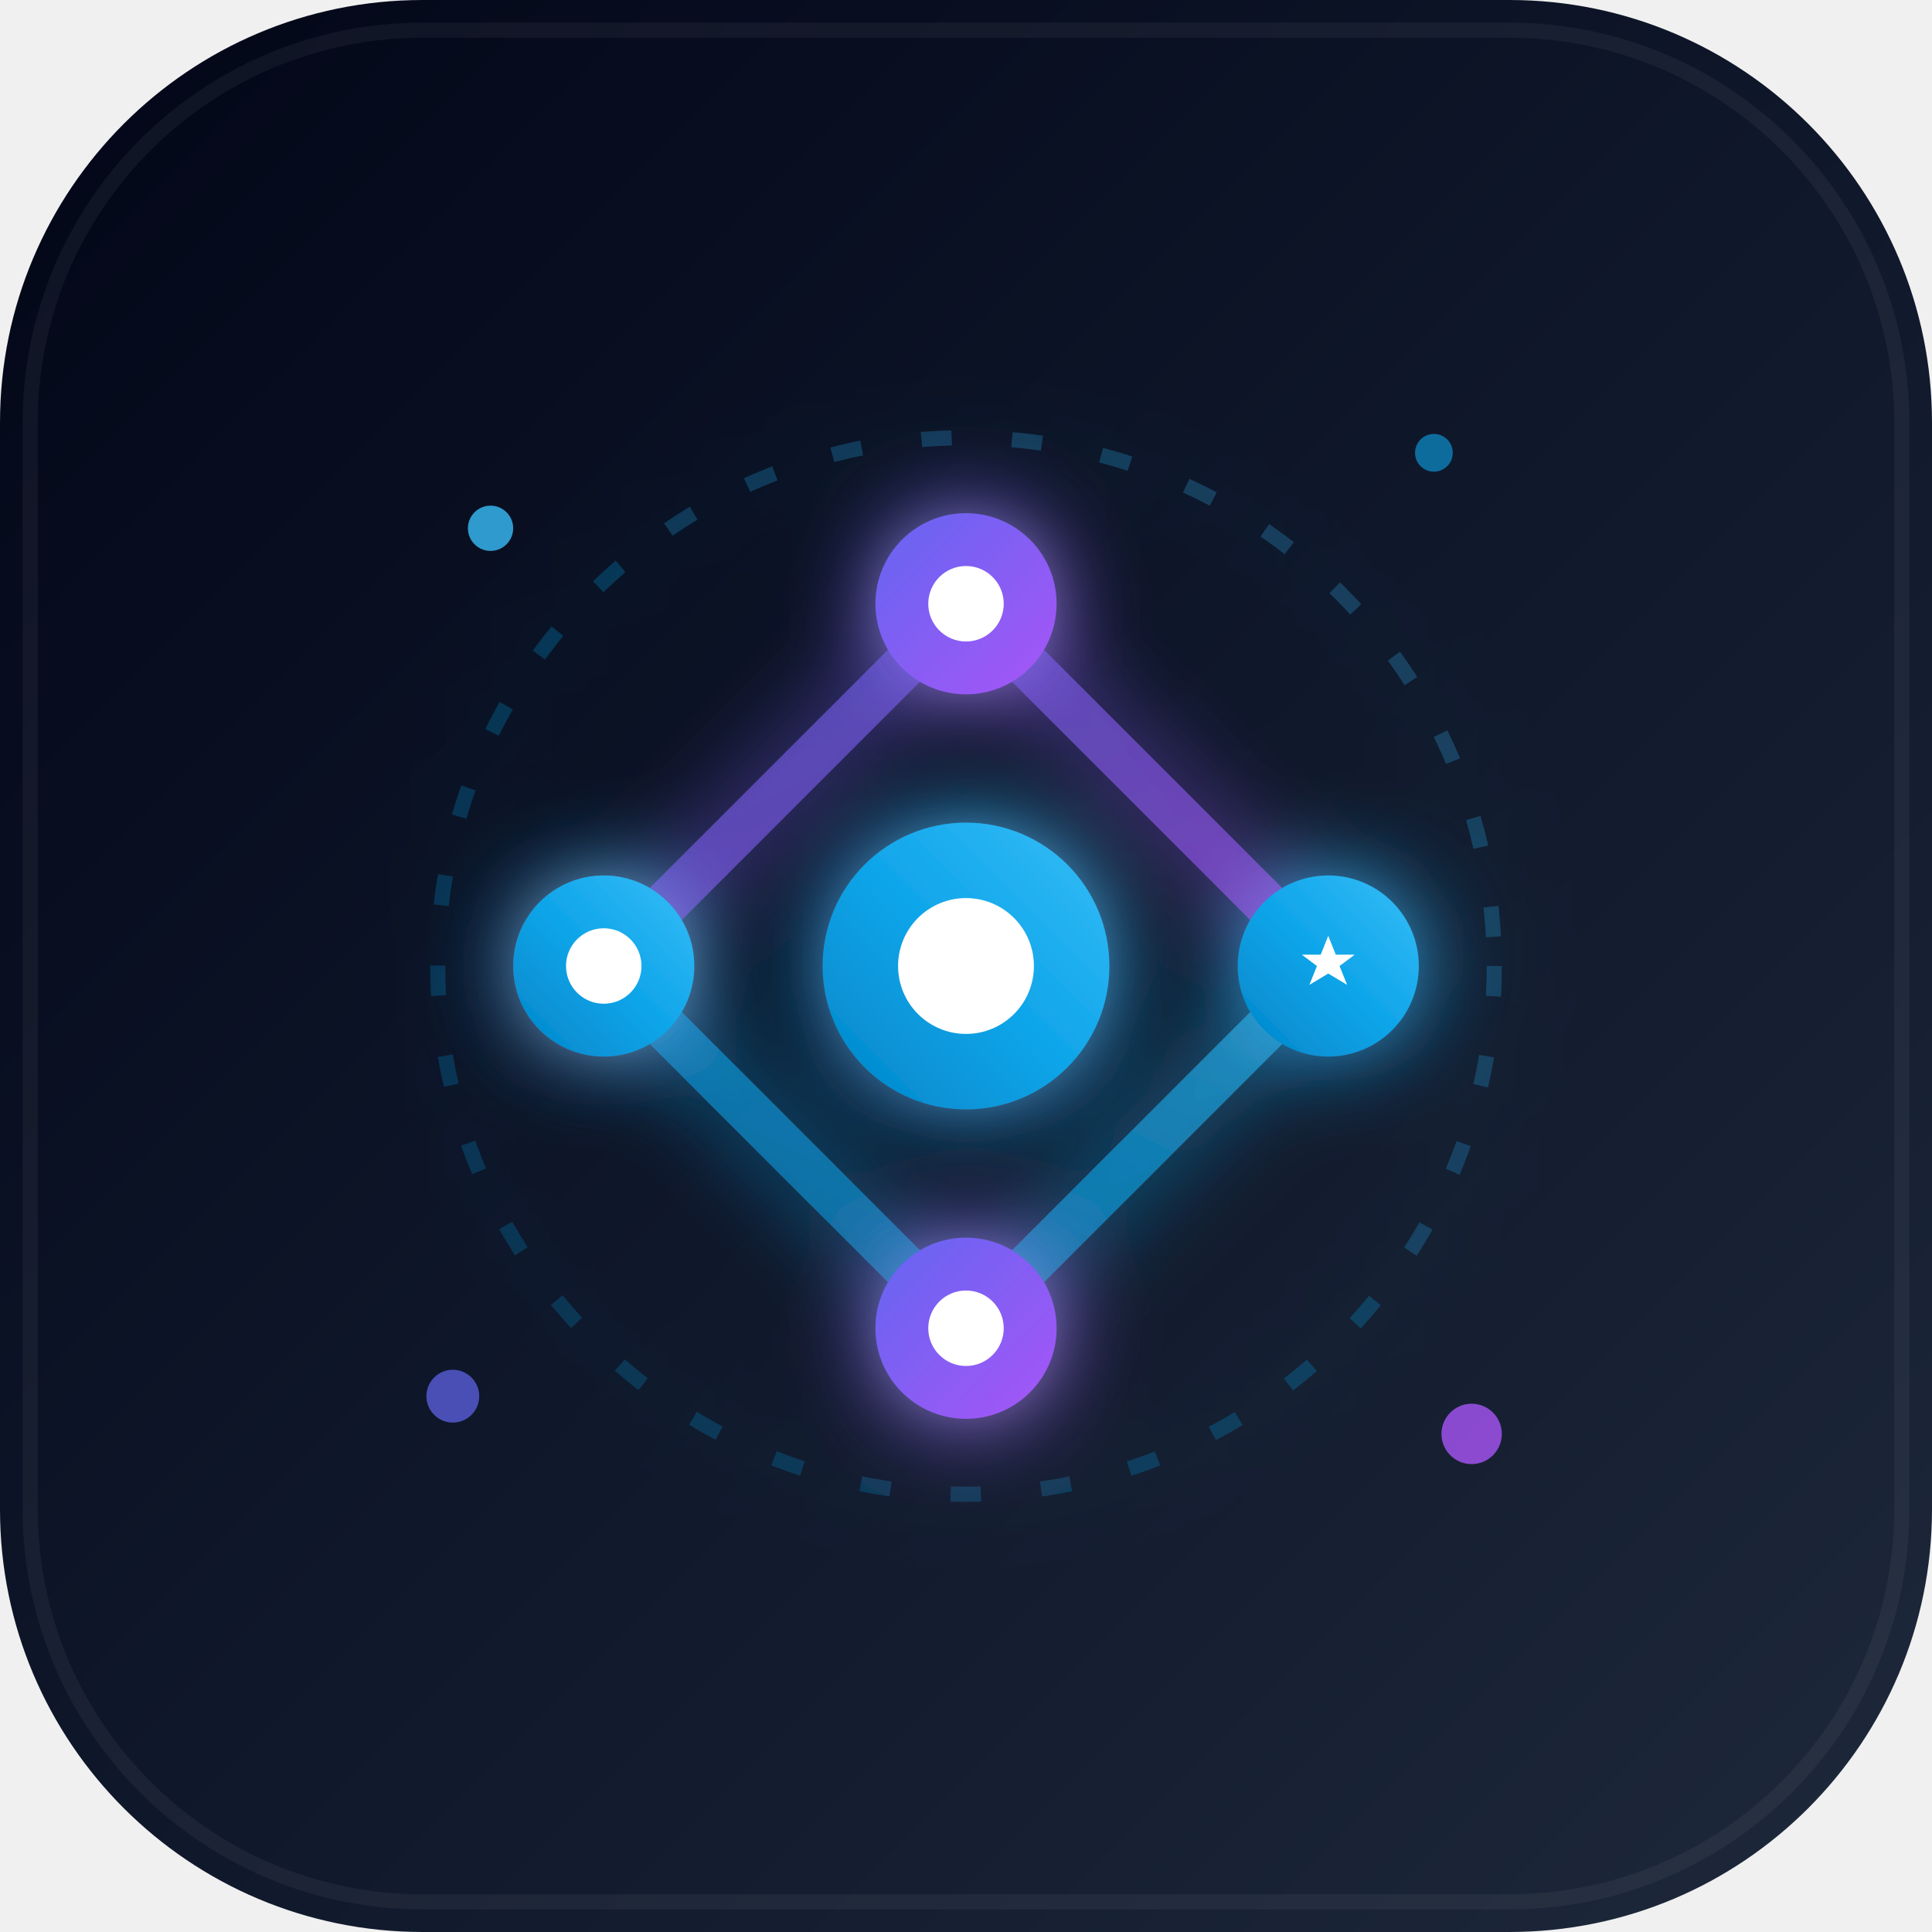
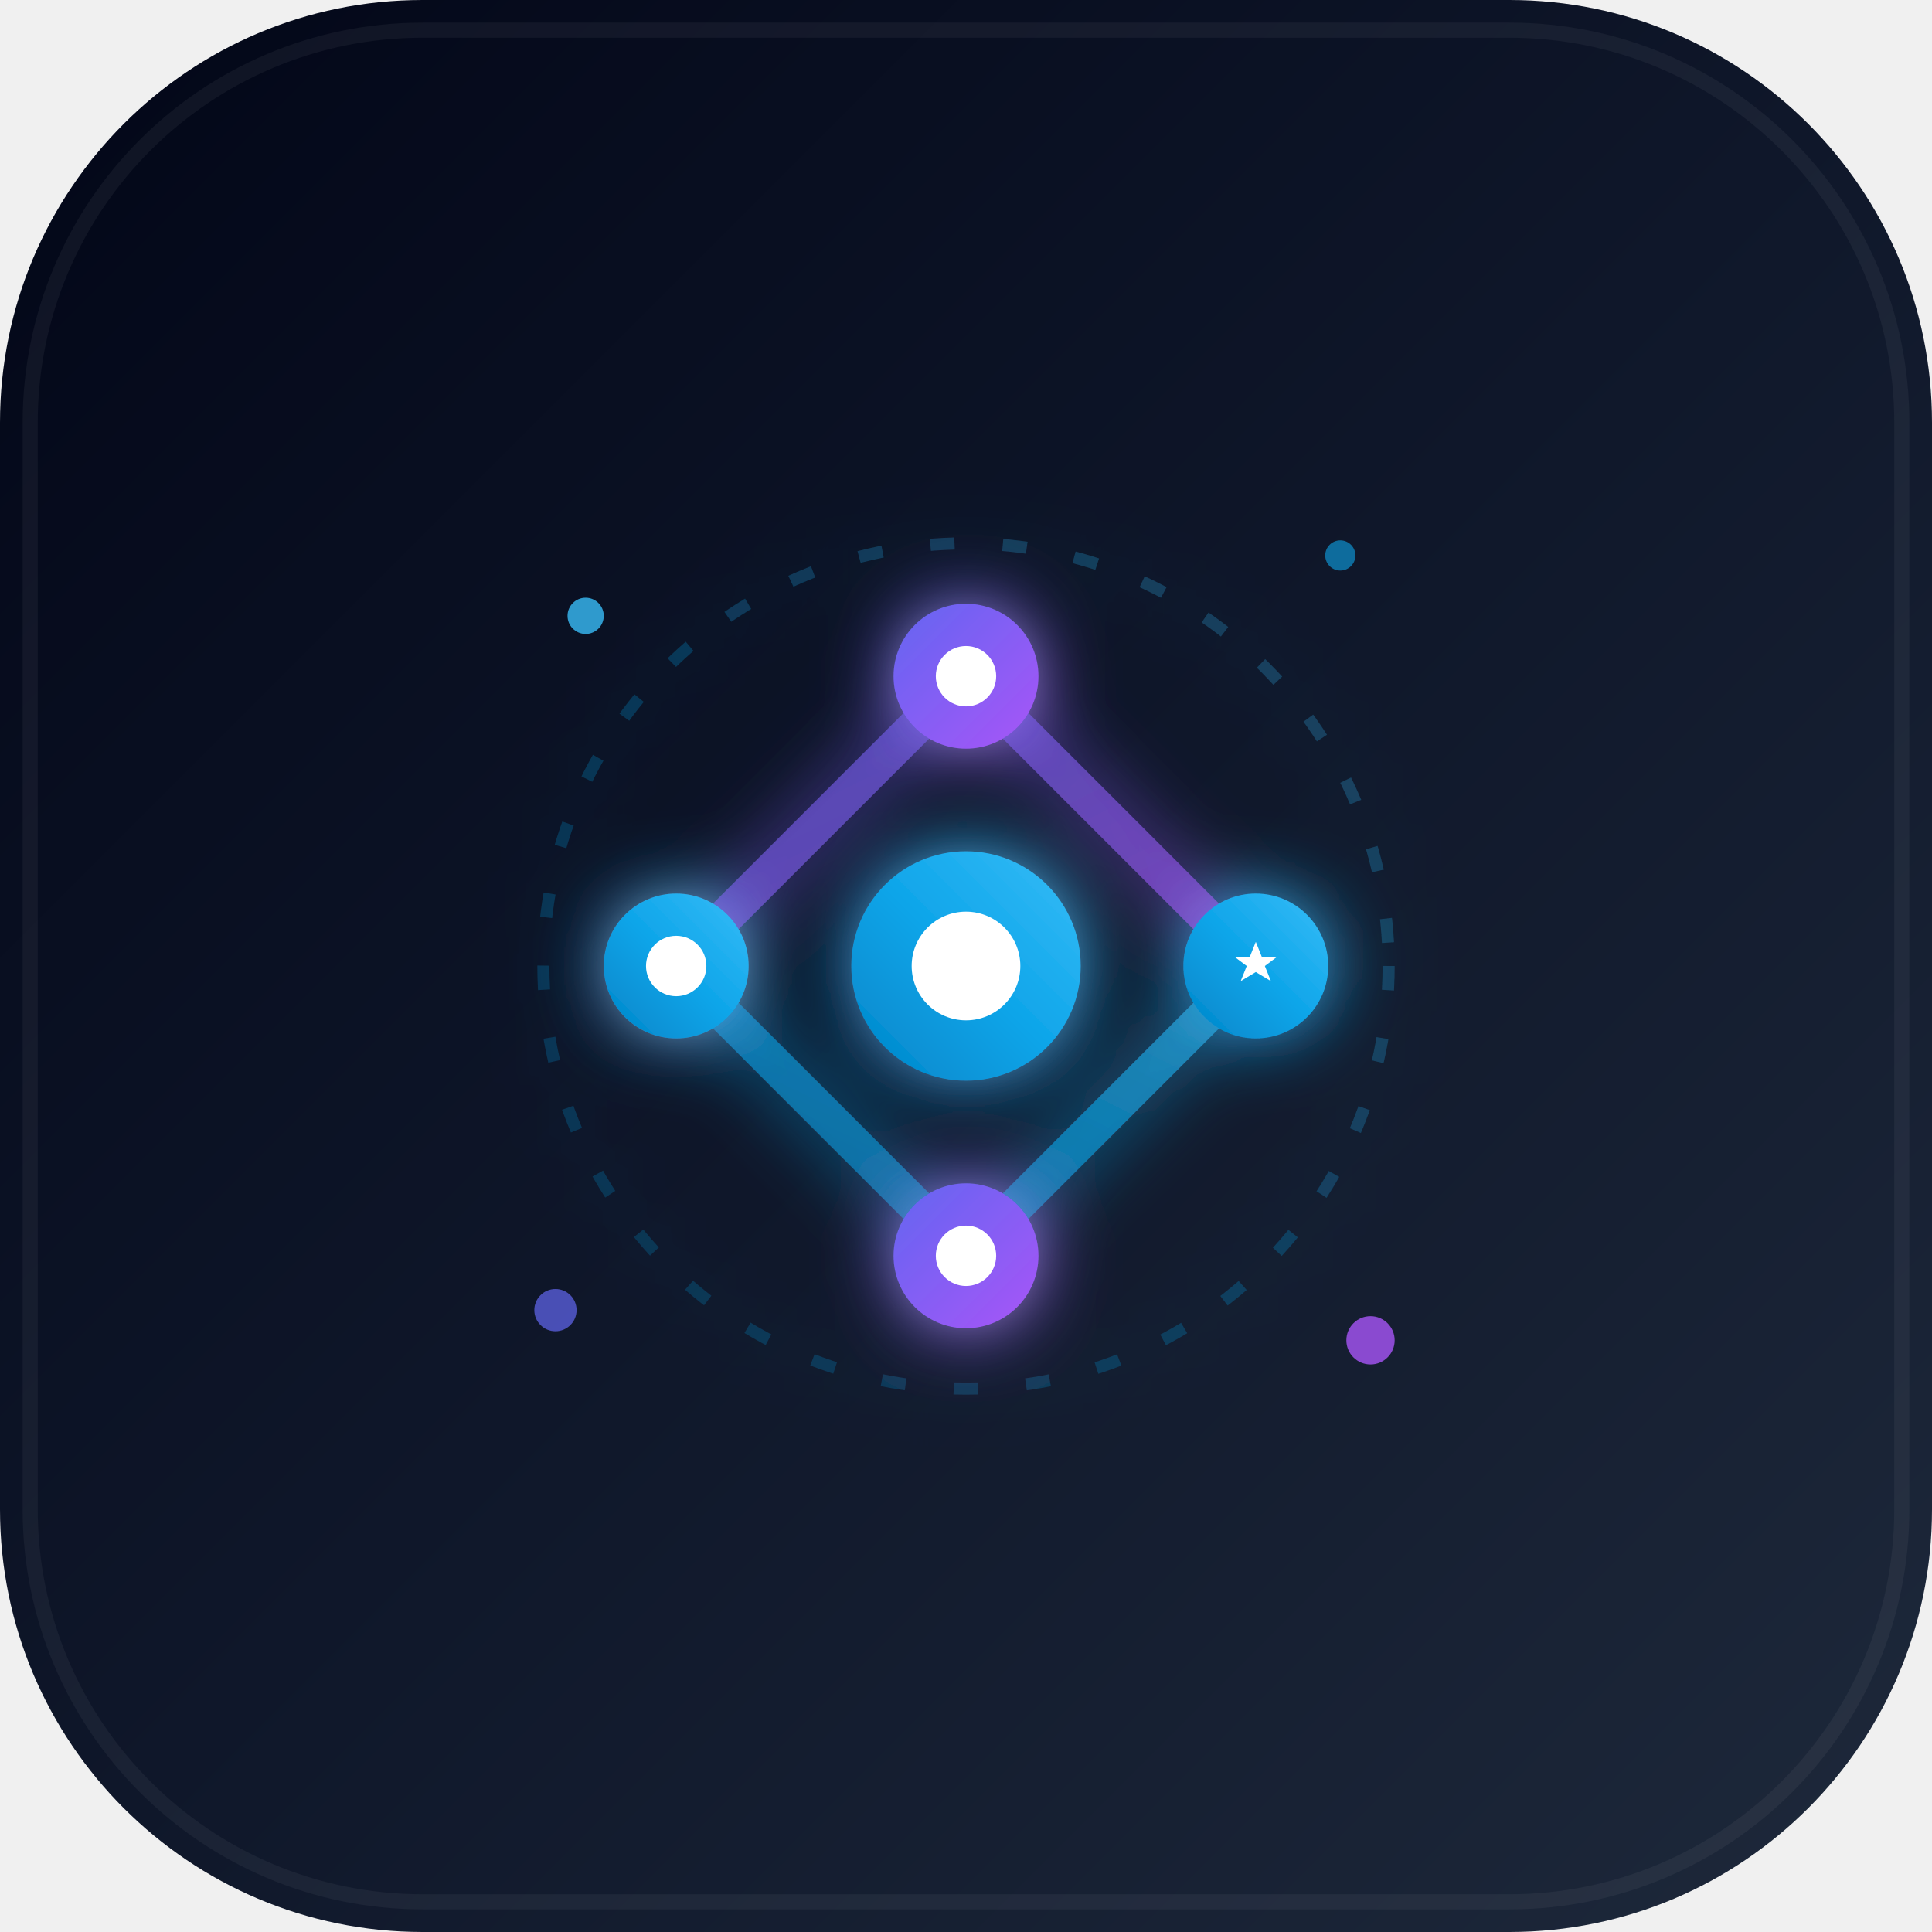
<svg xmlns="http://www.w3.org/2000/svg" viewBox="0 0 512 512" width="100%" height="100%">
  <defs>
    <linearGradient id="bgGrad" x1="0%" y1="0%" x2="100%" y2="100%">
      <stop offset="0%" stop-color="#020617" />
      <stop offset="50%" stop-color="#0f172a" />
      <stop offset="100%" stop-color="#1e293b" />
    </linearGradient>
    <linearGradient id="neonBlue" x1="0%" y1="100%" x2="100%" y2="0%">
      <stop offset="0%" stop-color="#0284c7" />
      <stop offset="50%" stop-color="#0ea5e9" />
      <stop offset="100%" stop-color="#38bdf8" />
    </linearGradient>
    <linearGradient id="neonPurple" x1="0%" y1="0%" x2="100%" y2="100%">
      <stop offset="0%" stop-color="#6366f1" />
      <stop offset="100%" stop-color="#a855f7" />
    </linearGradient>
    <filter id="glow" x="-20%" y="-20%" width="140%" height="140%">
      <feGaussianBlur stdDeviation="12" result="blur" />
      <feComposite in="SourceGraphic" in2="blur" operator="over" />
    </filter>
  </defs>
  <rect width="512" height="512" rx="112" fill="url(#bgGrad)" />
  <rect x="8" y="8" width="496" height="496" rx="104" fill="none" stroke="#ffffff" stroke-opacity="0.05" stroke-width="4" />
-   <g filter="url(#glow)">
-     <path d="M 160 256 L 256 160 L 352 256" fill="none" stroke="url(#neonPurple)" stroke-width="12" stroke-linecap="round" stroke-linejoin="round" opacity="0.6" />
-     <path d="M 160 256 L 256 352 L 352 256" fill="none" stroke="url(#neonBlue)" stroke-width="12" stroke-linecap="round" stroke-linejoin="round" opacity="0.6" />
-     <path d="M 256 160 L 256 352" fill="none" stroke="url(#neonBlue)" stroke-dasharray="4,12" stroke-width="6" stroke-linecap="round" opacity="0.4" />
-     <path d="M 160 256 L 352 256" fill="none" stroke="url(#neonPurple)" stroke-dasharray="4,12" stroke-width="6" stroke-linecap="round" opacity="0.4" />
-     <circle cx="256" cy="256" r="140" fill="none" stroke="url(#neonBlue)" stroke-width="4" stroke-dasharray="8 16" opacity="0.25" />
-     <circle cx="256" cy="256" r="38" fill="url(#neonBlue)" />
-     <circle cx="256" cy="256" r="18" fill="#ffffff" />
-     <circle cx="256" cy="160" r="24" fill="url(#neonPurple)" />
-     <circle cx="256" cy="160" r="10" fill="#ffffff" />
-     <circle cx="256" cy="352" r="24" fill="url(#neonPurple)" />
-     <circle cx="256" cy="352" r="10" fill="#ffffff" />
-     <circle cx="160" cy="256" r="24" fill="url(#neonBlue)" />
-     <circle cx="160" cy="256" r="10" fill="#ffffff" />
-     <circle cx="352" cy="256" r="24" fill="url(#neonBlue)" />
-     <path d="M 352 248 L 354 253 L 359 253 L 355 256 L 357 261 L 352 258 L 347 261 L 349 256 L 345 253 L 350 253 Z" fill="#ffffff" />
+   <g transform="translate(256, 256) scale(0.8) translate(-256, -256)">
+     <g filter="url(#glow)">
+       <path d="M 160 256 L 256 160 L 352 256" fill="none" stroke="url(#neonPurple)" stroke-width="12" stroke-linecap="round" stroke-linejoin="round" opacity="0.6" />
+       <path d="M 160 256 L 256 352 L 352 256" fill="none" stroke="url(#neonBlue)" stroke-width="12" stroke-linecap="round" stroke-linejoin="round" opacity="0.6" />
+       <path d="M 256 160 L 256 352" fill="none" stroke="url(#neonBlue)" stroke-dasharray="4,12" stroke-width="6" stroke-linecap="round" opacity="0.4" />
+       <path d="M 160 256 L 352 256" fill="none" stroke="url(#neonPurple)" stroke-dasharray="4,12" stroke-width="6" stroke-linecap="round" opacity="0.4" />
+       <circle cx="256" cy="256" r="140" fill="none" stroke="url(#neonBlue)" stroke-width="4" stroke-dasharray="8 16" opacity="0.25" />
+       <circle cx="256" cy="256" r="38" fill="url(#neonBlue)" />
+       <circle cx="256" cy="256" r="18" fill="#ffffff" />
+       <circle cx="256" cy="160" r="24" fill="url(#neonPurple)" />
+       <circle cx="256" cy="160" r="10" fill="#ffffff" />
+       <circle cx="256" cy="352" r="24" fill="url(#neonPurple)" />
+       <circle cx="256" cy="352" r="10" fill="#ffffff" />
+       <circle cx="160" cy="256" r="24" fill="url(#neonBlue)" />
+       <circle cx="160" cy="256" r="10" fill="#ffffff" />
+       <circle cx="352" cy="256" r="24" fill="url(#neonBlue)" />
+       <path d="M 352 248 L 354 253 L 359 253 L 355 256 L 357 261 L 352 258 L 347 261 L 349 256 L 345 253 L 350 253 Z" fill="#ffffff" />
+     </g>
+     <circle cx="130" cy="140" r="6" fill="#38bdf8" opacity="0.8" />
+     <circle cx="390" cy="380" r="8" fill="#a855f7" opacity="0.8" />
+     <circle cx="380" cy="120" r="5" fill="#0ea5e9" opacity="0.6" />
+     <circle cx="120" cy="370" r="7" fill="#6366f1" opacity="0.7" />
  </g>
-   <circle cx="130" cy="140" r="6" fill="#38bdf8" opacity="0.8" />
-   <circle cx="390" cy="380" r="8" fill="#a855f7" opacity="0.8" />
-   <circle cx="380" cy="120" r="5" fill="#0ea5e9" opacity="0.6" />
-   <circle cx="120" cy="370" r="7" fill="#6366f1" opacity="0.7" />
</svg>
